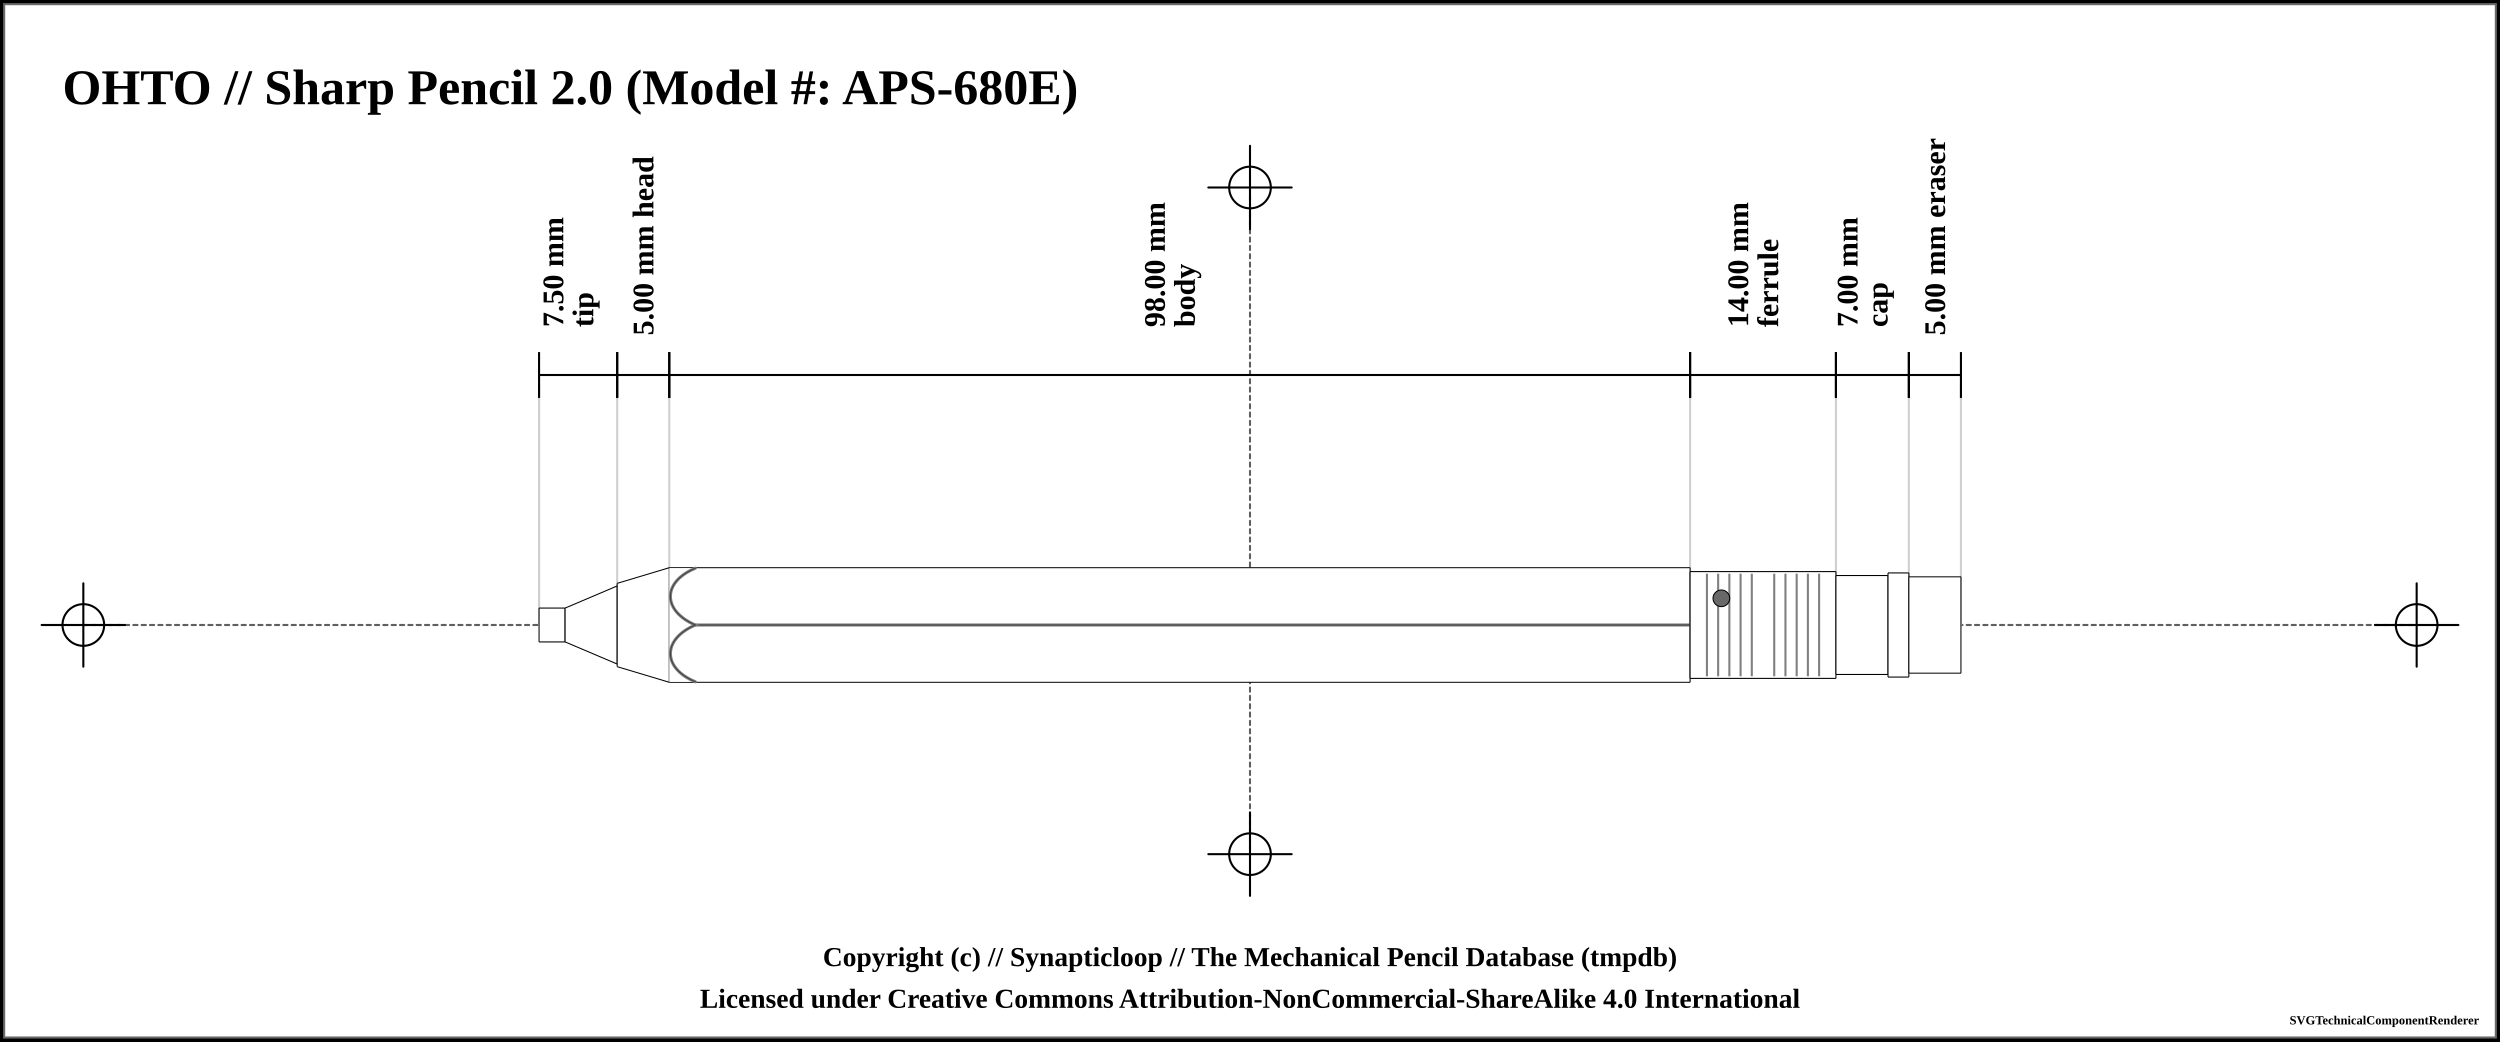
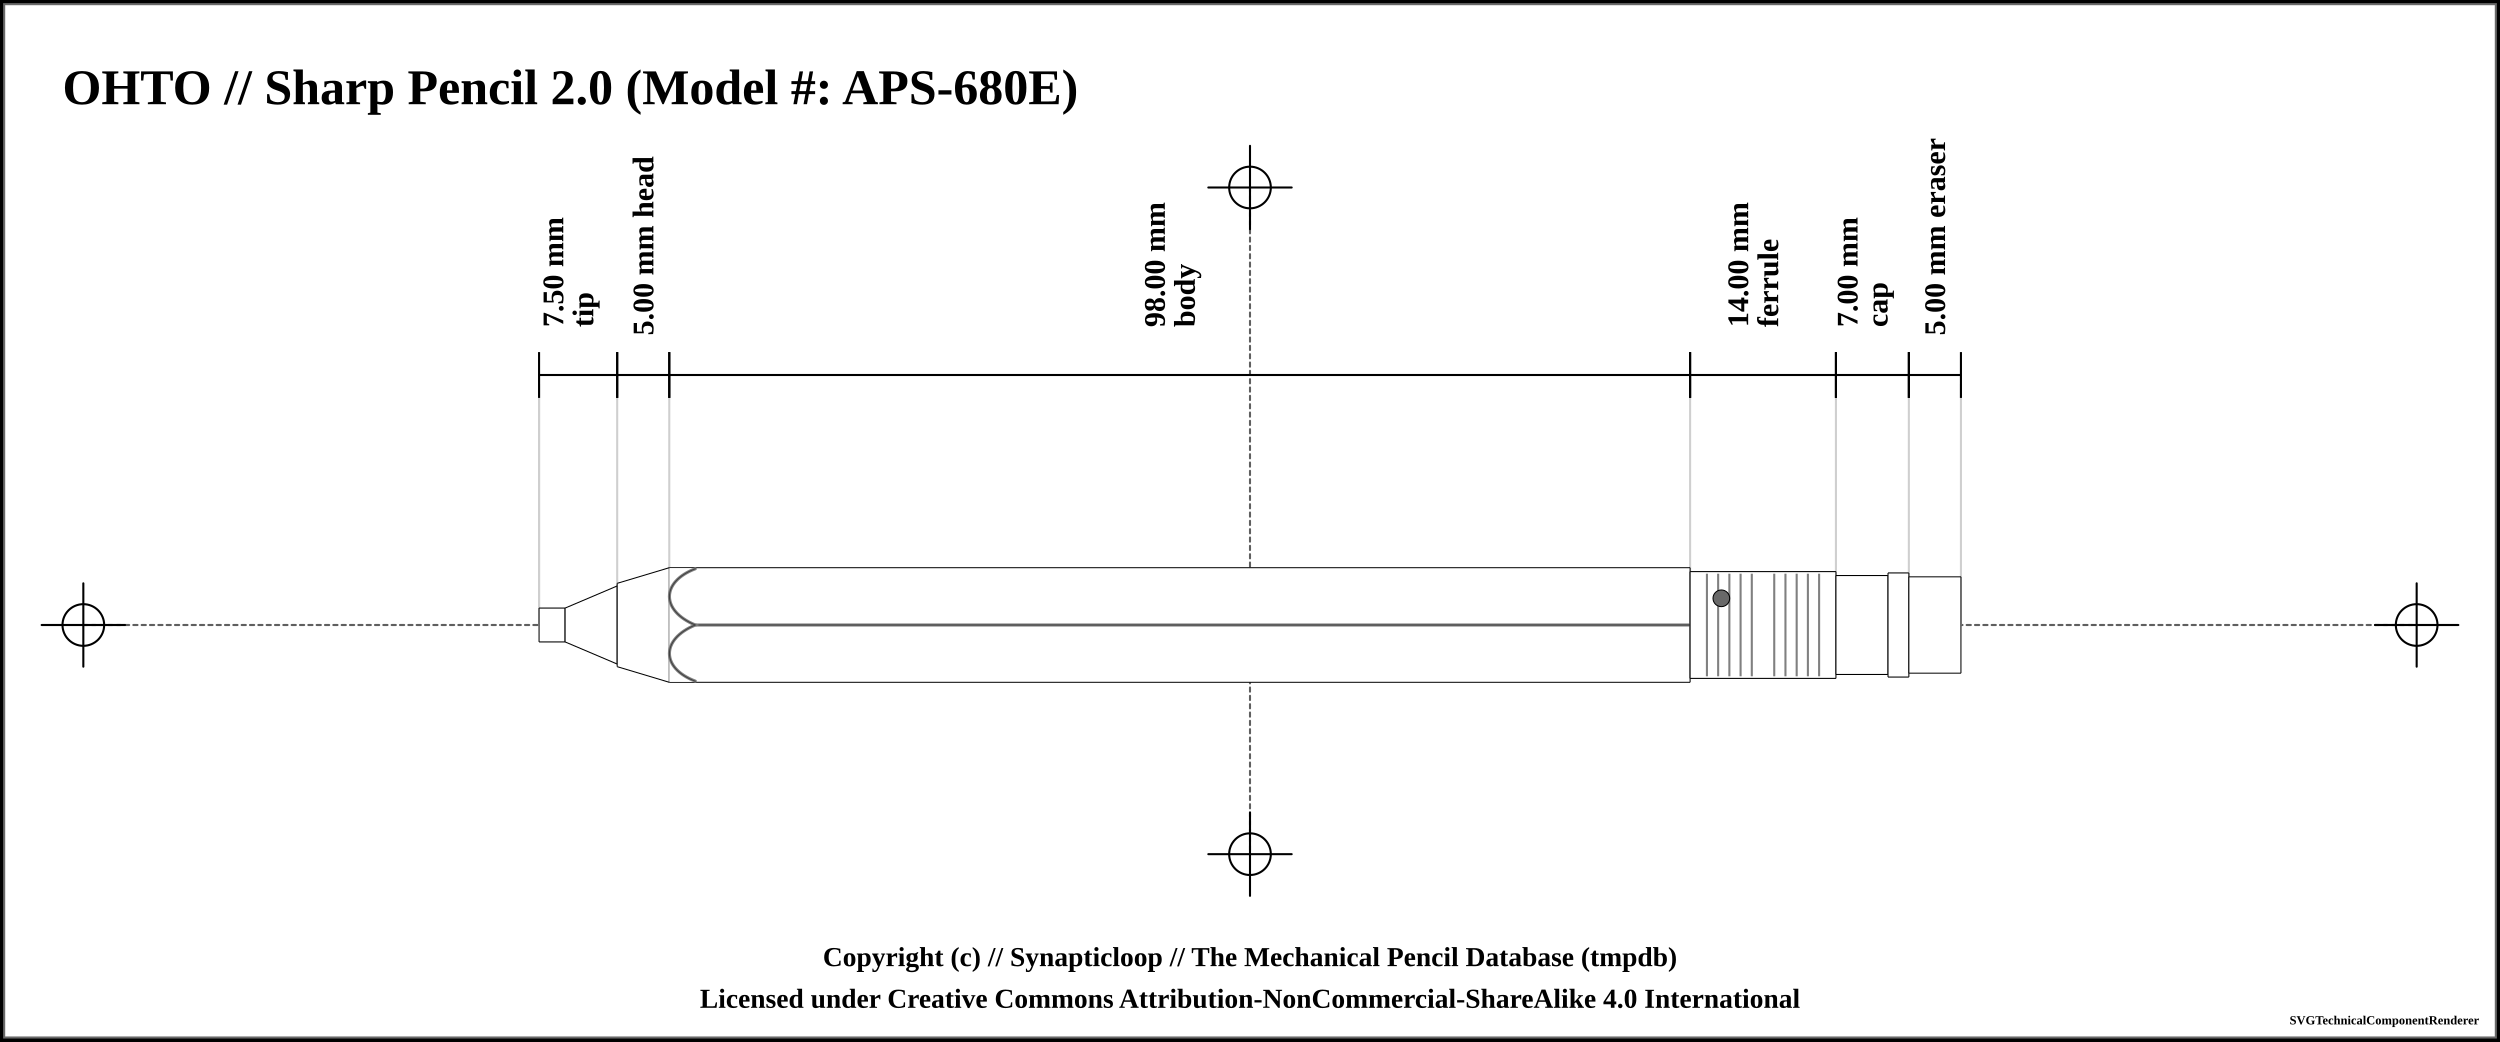
<svg xmlns="http://www.w3.org/2000/svg" width="1200" height="500">
  <pattern id="knurled-large" patternUnits="userSpaceOnUse" width="12" height="12">
    <path stroke="dimgray" stroke-linecap="round" stroke-width="1" d="M 6,6 L 12,12" />
    <path stroke="dimgray" stroke-linecap="round" stroke-width="1" d="M 6,6 L 0,12" />
    <path stroke="gray" stroke-linecap="round" stroke-width="1" d="M 6,6 L 12,0" />
    <path stroke="gray" stroke-linecap="round" stroke-width="1" d="M 6,6 L 0,0" />
  </pattern>
  <pattern id="knurled-small" patternUnits="userSpaceOnUse" width="4" height="4">
    <path stroke="dimgray" stroke-linecap="round" stroke-width="1" d="M 2,2 L 4,4" />
    <path stroke="dimgray" stroke-linecap="round" stroke-width="1" d="M 2,2 L 0,4" />
    <path stroke="gray" stroke-linecap="round" stroke-width="1" d="M 2,2 L 4,0" />
    <path stroke="gray" stroke-linecap="round" stroke-width="1" d="M 2,2 L 0,0" />
  </pattern>
  <pattern id="knurled" patternUnits="userSpaceOnUse" width="8" height="8">
    <path stroke="dimgray" stroke-linecap="round" stroke-width="1" d="M 4,4 L 8,8" />
    <path stroke="dimgray" stroke-linecap="round" stroke-width="1" d="M 4,4 L 0,8" />
    <path stroke="gray" stroke-linecap="round" stroke-width="1" d="M 4,4 L 8,0" />
    <path stroke="gray" stroke-linecap="round" stroke-width="1" d="M 4,4 L 0,0" />
  </pattern>
  <pattern id="lined" patternUnits="userSpaceOnUse" width="3" height="3">
    <path stroke="dimgray" stroke-linecap="round" stroke-width="1" d="M 0,0 L 3,0" />
  </pattern>
  <pattern id="ridged" patternUnits="userSpaceOnUse" width="3" height="3">
    <path stroke="dimgray" stroke-linecap="round" stroke-width="1" d="M 0,0 L 0,3" />
  </pattern>
  <rect x="0" y="0" width="1200" height="500" fill="white" stroke="black" stroke-width="4" />
  <rect x="2" y="2" width="1196" height="496" fill="white" stroke="dimgray" stroke-width="1" />
  <g transform="rotate(0 0 0)">
    <line x1="40" y1="300" x2="1160" y2="300" stroke-linecap="round" stroke="#5f5f5f" stroke-dasharray="2" stroke-width="1" />
    <line x1="20" y1="300" x2="60" y2="300" stroke-linecap="round" stroke="#000000" stroke-width="1" />
    <line x1="40" y1="280" x2="40" y2="320" stroke="#000000" stroke-linecap="round" stroke-width="1" />
    <circle r="10" cx="40" cy="300" fill="white" fill-opacity="0" stroke="#000000" stroke-width="1" />
    <line x1="1140" y1="300" x2="1180" y2="300" stroke-linecap="round" stroke="#000000" stroke-width="1" />
    <line x1="1160" y1="280" x2="1160" y2="320" stroke="#000000" stroke-linecap="round" stroke-width="1" />
    <circle r="10" cx="1160" cy="300" fill="white" fill-opacity="0" stroke="#000000" stroke-width="1" />
    <line x1="600" y1="90" x2="600" y2="410" stroke="#5f5f5f" stroke-linecap="round" stroke-dasharray="2" stroke-width="1" />
    <line x1="580" y1="90" x2="620" y2="90" stroke-linecap="round" stroke="#000000" stroke-width="1" />
    <line x1="600" y1="70" x2="600" y2="110" stroke="#000000" stroke-linecap="round" stroke-width="1" />
    <circle r="10" cx="600" cy="90" fill="white" fill-opacity="0" stroke="#000000" stroke-width="1" />
    <line x1="580" y1="410" x2="620" y2="410" stroke-linecap="round" stroke="#000000" stroke-width="1" />
    <line x1="600" y1="390" x2="600" y2="430" stroke="#000000" stroke-linecap="round" stroke-width="1" />
    <circle r="10" cx="600" cy="410" fill="white" fill-opacity="0" stroke="#000000" stroke-width="1" />
    <text x="30" y="50" font-size="2.0em" font-weight="bold"> OHTO // Sharp Pencil 2.0 (Model #: APS-680E)</text>
    <line x1="258.75" y1="184.5" x2="258.75" y2="300" stroke="#cfcfcf" stroke-linecap="round" stroke-width="1" />
    <line x1="258.75" y1="180" x2="258.75" y2="300" stroke="#cfcfcf" stroke-linecap="round" stroke-width="1" />
    <line x1="296.25" y1="180" x2="296.25" y2="300" stroke="#cfcfcf" stroke-linecap="round" stroke-width="1" />
    <line x1="321.25" y1="180" x2="321.25" y2="300" stroke="#cfcfcf" stroke-linecap="round" stroke-width="1" />
    <line x1="811.25" y1="180" x2="811.25" y2="300" stroke="#cfcfcf" stroke-linecap="round" stroke-width="1" />
    <line x1="881.25" y1="180" x2="881.25" y2="300" stroke="#cfcfcf" stroke-linecap="round" stroke-width="1" />
    <line x1="916.25" y1="180" x2="916.25" y2="300" stroke="#cfcfcf" stroke-linecap="round" stroke-width="1" />
    <line x1="941.25" y1="184.5" x2="941.25" y2="300" stroke="#cfcfcf" stroke-linecap="round" stroke-width="1" />
    <line x1="258.75" y1="169" x2="258.75" y2="191" stroke="black" stroke-width="1" />
    <line x1="258.75" y1="180" x2="296.25" y2="180" stroke="black" stroke-width="1" />
    <line x1="296.25" y1="169" x2="296.25" y2="191" stroke="black" stroke-width="1" />
    <text x="277.5" y="161" font-size="1.2em" transform="rotate(-90, 265.5, 161)" font-weight="bold" text-anchor="start" dominant-baseline="central" fill="black">
      <tspan x="269.5" dy="0">7.50 mm</tspan>
      <tspan x="269.5" dy="1em">tip</tspan>
    </text>
    <line x1="296.25" y1="169" x2="296.25" y2="191" stroke="black" stroke-width="1" />
    <line x1="296.25" y1="180" x2="321.25" y2="180" stroke="black" stroke-width="1" />
    <line x1="321.25" y1="169" x2="321.25" y2="191" stroke="black" stroke-width="1" />
    <text x="308.75" y="161" font-size="1.2em" transform="rotate(-90, 308.75, 161)" font-weight="bold" text-anchor="start" dominant-baseline="central" fill="black">
      <tspan x="308.75" dy="0">5.00 mm head</tspan>
    </text>
    <line x1="321.25" y1="169" x2="321.25" y2="191" stroke="black" stroke-width="1" />
    <line x1="321.25" y1="180" x2="811.25" y2="180" stroke="black" stroke-width="1" />
    <line x1="811.25" y1="169" x2="811.25" y2="191" stroke="black" stroke-width="1" />
    <text x="566.25" y="161" font-size="1.2em" transform="rotate(-90, 554.25, 161)" font-weight="bold" text-anchor="start" dominant-baseline="central" fill="black">
      <tspan x="558.25" dy="0">98.00 mm</tspan>
      <tspan x="558.25" dy="1em">body</tspan>
    </text>
    <line x1="811.25" y1="169" x2="811.25" y2="191" stroke="black" stroke-width="1" />
    <line x1="811.25" y1="180" x2="881.25" y2="180" stroke="black" stroke-width="1" />
    <line x1="881.25" y1="169" x2="881.25" y2="191" stroke="black" stroke-width="1" />
    <text x="846.25" y="161" font-size="1.2em" transform="rotate(-90, 834.25, 161)" font-weight="bold" text-anchor="start" dominant-baseline="central" fill="black">
      <tspan x="838.25" dy="0">14.00 mm</tspan>
      <tspan x="838.25" dy="1em">ferrule</tspan>
    </text>
    <line x1="881.25" y1="169" x2="881.25" y2="191" stroke="black" stroke-width="1" />
    <line x1="881.25" y1="180" x2="916.25" y2="180" stroke="black" stroke-width="1" />
    <line x1="916.25" y1="169" x2="916.25" y2="191" stroke="black" stroke-width="1" />
    <text x="898.75" y="161" font-size="1.2em" transform="rotate(-90, 886.75, 161)" font-weight="bold" text-anchor="start" dominant-baseline="central" fill="black">
      <tspan x="890.75" dy="0">7.00 mm</tspan>
      <tspan x="890.75" dy="1em">cap</tspan>
    </text>
    <line x1="916.25" y1="169" x2="916.25" y2="191" stroke="black" stroke-width="1" />
    <line x1="916.25" y1="180" x2="941.25" y2="180" stroke="black" stroke-width="1" />
    <line x1="941.25" y1="169" x2="941.25" y2="191" stroke="black" stroke-width="1" />
    <text x="928.75" y="161" font-size="1.2em" transform="rotate(-90, 928.75, 161)" font-weight="bold" text-anchor="start" dominant-baseline="central" fill="black">
      <tspan x="928.75" dy="0">5.00 mm eraser</tspan>
    </text>
    <path d="M258.7 291.875 L271.3 291.875 L271.3 308.125 L258.7 308.125 Z" stroke-width="0" stroke="none" stroke-linejoin="round" fill="white" fill-opacity="1" />
    <path d="M258.75 291.875 L271.25 291.875 M271.25 308.125 L258.75 308.125" stroke-width="0.5" stroke="black" stroke-linejoin="round" fill="white" fill-opacity="1" />
    <path d="M258.75 291.875 L258.75 308.125" stroke-width="0.5" stroke="black" stroke-linejoin="round" fill="white" fill-opacity="1" />
    <path d="M271.25 291.875 L271.25 308.125" stroke-width="0.5" stroke="black" stroke-linejoin="round" fill="white" fill-opacity="1" />
    <path d="M271.2 291.875 L296.3 281.25 L296.3 318.75 L271.2 308.125 Z" stroke-width="0" stroke="none" stroke-linejoin="round" fill="white" fill-opacity="1" />
    <path d="M271.25 291.875 L296.25 281.25 M296.25 318.75 L271.25 308.125" stroke-width="0.5" stroke="black" stroke-linejoin="round" fill="white" fill-opacity="1" />
    <path d="M271.25 291.875 L271.25 308.125" stroke-width="0.5" stroke="black" stroke-linejoin="round" fill="white" fill-opacity="1" />
    <path d="M296.25 281.25 L296.25 318.75" stroke-width="0.5" stroke="black" stroke-linejoin="round" fill="white" fill-opacity="1" />
    <path d="M296.2 280 L321.3 272.5 L321.3 327.5 L296.2 320 Z" stroke-width="0" stroke="none" stroke-linejoin="round" fill="white" fill-opacity="1" />
    <path d="M296.25 280 L321.25 272.5 M321.25 327.5 L296.25 320" stroke-width="0.5" stroke="black" stroke-linejoin="round" fill="white" fill-opacity="1" />
    <path d="M296.25 280 L296.25 320" stroke-width="0.5" stroke="black" stroke-linejoin="round" fill="white" fill-opacity="1" />
    <path d="M321.2 272.5 L811.3 272.5 L811.3 327.5 L321.2 327.5 Z" stroke-width="0" stroke="none" stroke-linejoin="round" fill="white" fill-opacity="1" />
    <path d="M321.25 272.5 L811.25 272.5 M811.25 327.5 L321.25 327.5" stroke-width="0.5" stroke="black" stroke-linejoin="round" fill="white" fill-opacity="1" />
    <path d="M321.25 272.5 L321.25 327.5" stroke-width="0.5" stroke="black" stroke-linejoin="round" fill="white" fill-opacity="1" />
    <path d="M811.25 272.5 L811.25 327.5" stroke-width="0.5" stroke="black" stroke-linejoin="round" fill="white" fill-opacity="1" />
    <line x1="333.75" y1="300" x2="823.75" y2="300" stroke-width="1.5" stroke="gray" fill="gray" stroke-opacity="1.0" />
    <line x1="333.75" y1="300" x2="823.75" y2="300" stroke-width="0.5" stroke="black" fill="none" stroke-opacity="0.5" />
    <path d="M811.2 274.375 L881.3 274.375 L881.3 325.625 L811.2 325.625 Z" stroke-width="0" stroke="none" stroke-linejoin="round" fill="white" fill-opacity="1" />
    <path d="M811.25 274.375 L881.25 274.375 M881.25 325.625 L811.25 325.625" stroke-width="0.5" stroke="black" stroke-linejoin="round" fill="white" fill-opacity="1" />
    <path d="M811.25 274.375 L811.25 325.625" stroke-width="0.5" stroke="black" stroke-linejoin="round" fill="white" fill-opacity="1" />
    <path d="M881.25 274.375 L881.25 325.625" stroke-width="0.5" stroke="black" stroke-linejoin="round" fill="white" fill-opacity="1" />
    <line x1="819.327" y1="275.375" x2="819.327" y2="324.625" stroke-width="1" stroke="gray" />
    <line x1="824.712" y1="275.375" x2="824.712" y2="324.625" stroke-width="1" stroke="gray" />
    <line x1="830.096" y1="275.375" x2="830.096" y2="324.625" stroke-width="1" stroke="gray" />
    <line x1="835.481" y1="275.375" x2="835.481" y2="324.625" stroke-width="1" stroke="gray" />
    <line x1="840.865" y1="275.375" x2="840.865" y2="324.625" stroke-width="1" stroke="gray" />
    <line x1="851.635" y1="275.375" x2="851.635" y2="324.625" stroke-width="1" stroke="gray" />
    <line x1="857.019" y1="275.375" x2="857.019" y2="324.625" stroke-width="1" stroke="gray" />
    <line x1="862.404" y1="275.375" x2="862.404" y2="324.625" stroke-width="1" stroke="gray" />
    <line x1="867.788" y1="275.375" x2="867.788" y2="324.625" stroke-width="1" stroke="gray" />
    <line x1="873.173" y1="275.375" x2="873.173" y2="324.625" stroke-width="1" stroke="gray" />
    <circle r="4" cx="826.25" cy="287.188" stroke="black" stroke-width="0.5" fill="dimgray" fill-opacity="1" />
    <path d="M881.2 276.25 L906.3 276.25 L906.3 323.75 L881.2 323.75 Z" stroke-width="0" stroke="none" stroke-linejoin="round" fill="white" fill-opacity="1" />
    <path d="M881.25 276.25 L906.25 276.25 M906.25 323.75 L881.25 323.75" stroke-width="0.5" stroke="black" stroke-linejoin="round" fill="white" fill-opacity="1" />
    <path d="M881.25 276.25 L881.25 323.75" stroke-width="0.5" stroke="black" stroke-linejoin="round" fill="white" fill-opacity="1" />
    <path d="M906.25 276.25 L906.25 323.75" stroke-width="0.5" stroke="black" stroke-linejoin="round" fill="white" fill-opacity="1" />
    <path d="M906.2 275 L916.3 275 L916.3 325 L906.2 325 Z" stroke-width="0" stroke="none" stroke-linejoin="round" fill="white" fill-opacity="1" />
    <path d="M906.25 275 L916.25 275 M916.25 325 L906.25 325" stroke-width="0.5" stroke="black" stroke-linejoin="round" fill="white" fill-opacity="1" />
    <path d="M906.25 275 L906.25 325" stroke-width="0.5" stroke="black" stroke-linejoin="round" fill="white" fill-opacity="1" />
    <path d="M916.25 275 L916.25 325" stroke-width="0.5" stroke="black" stroke-linejoin="round" fill="white" fill-opacity="1" />
    <path d="M916.2 276.875 L941.3 276.875 L941.3 323.125 L916.2 323.125 Z" stroke-width="0" stroke="none" stroke-linejoin="round" fill="white" fill-opacity="1" />
    <path d="M916.25 276.875 L941.25 276.875 M941.25 323.125 L916.25 323.125" stroke-width="0.5" stroke="black" stroke-linejoin="round" fill="white" fill-opacity="1" />
    <path d="M916.25 276.875 L916.25 323.125" stroke-width="0.5" stroke="black" stroke-linejoin="round" fill="white" fill-opacity="1" />
    <path d="M941.25 276.875 L941.25 323.125" stroke-width="0.5" stroke="black" stroke-linejoin="round" fill="white" fill-opacity="1" />
-     <path d="M 321.25 272.75 L 333.75 272.75 C 317.812 279.375, 317.812 293.125, 333.75 300 C 317.812 306.875, 317.812 320.625, 333.75 327.25 L 321.25 327.25 Z" stroke-width="0" stroke="0" stroke-linecap="round" fill-opacity="1" fill="white" />
-     <path d="M 333.75 272.75 C 317.812 279.375, 317.812 293.125, 333.75 300 C 317.812 306.875, 317.812 320.625, 333.75 327.25" stroke-width="1.5" stroke="gray" stroke-linecap="round" fill-opacity="0" fill="none" />
-     <path d="M 333.75 272.75 C 317.812 279.375, 317.812 293.125, 333.75 300 C 317.812 306.875, 317.812 320.625, 333.75 327.25" stroke-width="0.5" stroke="black" stroke-opacity="0.5" stroke-linecap="round" fill-opacity="0" fill="none" />
+     <path d="M 321.25 272.75 L 333.75 272.75 C 317.188 279.375, 317.188 293.125, 333.75 300 C 317.188 306.875, 317.188 320.625, 333.75 327.25 L 321.25 327.25 Z" stroke-width="0" stroke="0" stroke-linecap="round" fill-opacity="1" fill="white" />
+     <path d="M 333.75 273 C 317.188 279.375, 317.188 293.125, 333.75 300 C 317.188 306.875, 317.188 320.625, 333.75 326.95" stroke-width="1.5" stroke="gray" stroke-linecap="round" fill-opacity="0" fill="none" />
+     <path d="M 333.75 273 C 317.188 279.375, 317.188 293.125, 333.75 300 C 317.188 306.875, 317.188 320.625, 333.75 327" stroke-width="0.5" stroke="black" stroke-opacity="0.5" stroke-linecap="round" fill-opacity="0" fill="none" />
  </g>
  <text x="50%" y="460" font-size="1.1em" font-weight="bold" text-anchor="middle" dominant-baseline="middle">Copyright (c) // Synapticloop // The Mechanical Pencil Database (tmpdb)</text>
  <text x="50%" y="480" font-size="1.1em" font-weight="bold" text-anchor="middle" dominant-baseline="middle">Licensed under Creative Commons Attribution-NonCommercial-ShareAlike 4.0 International</text>
  <text x="1190" y="490" font-size="0.5em" font-weight="bold" text-anchor="end" dominant-baseline="middle">SVGTechnicalComponentRenderer</text>
</svg>
